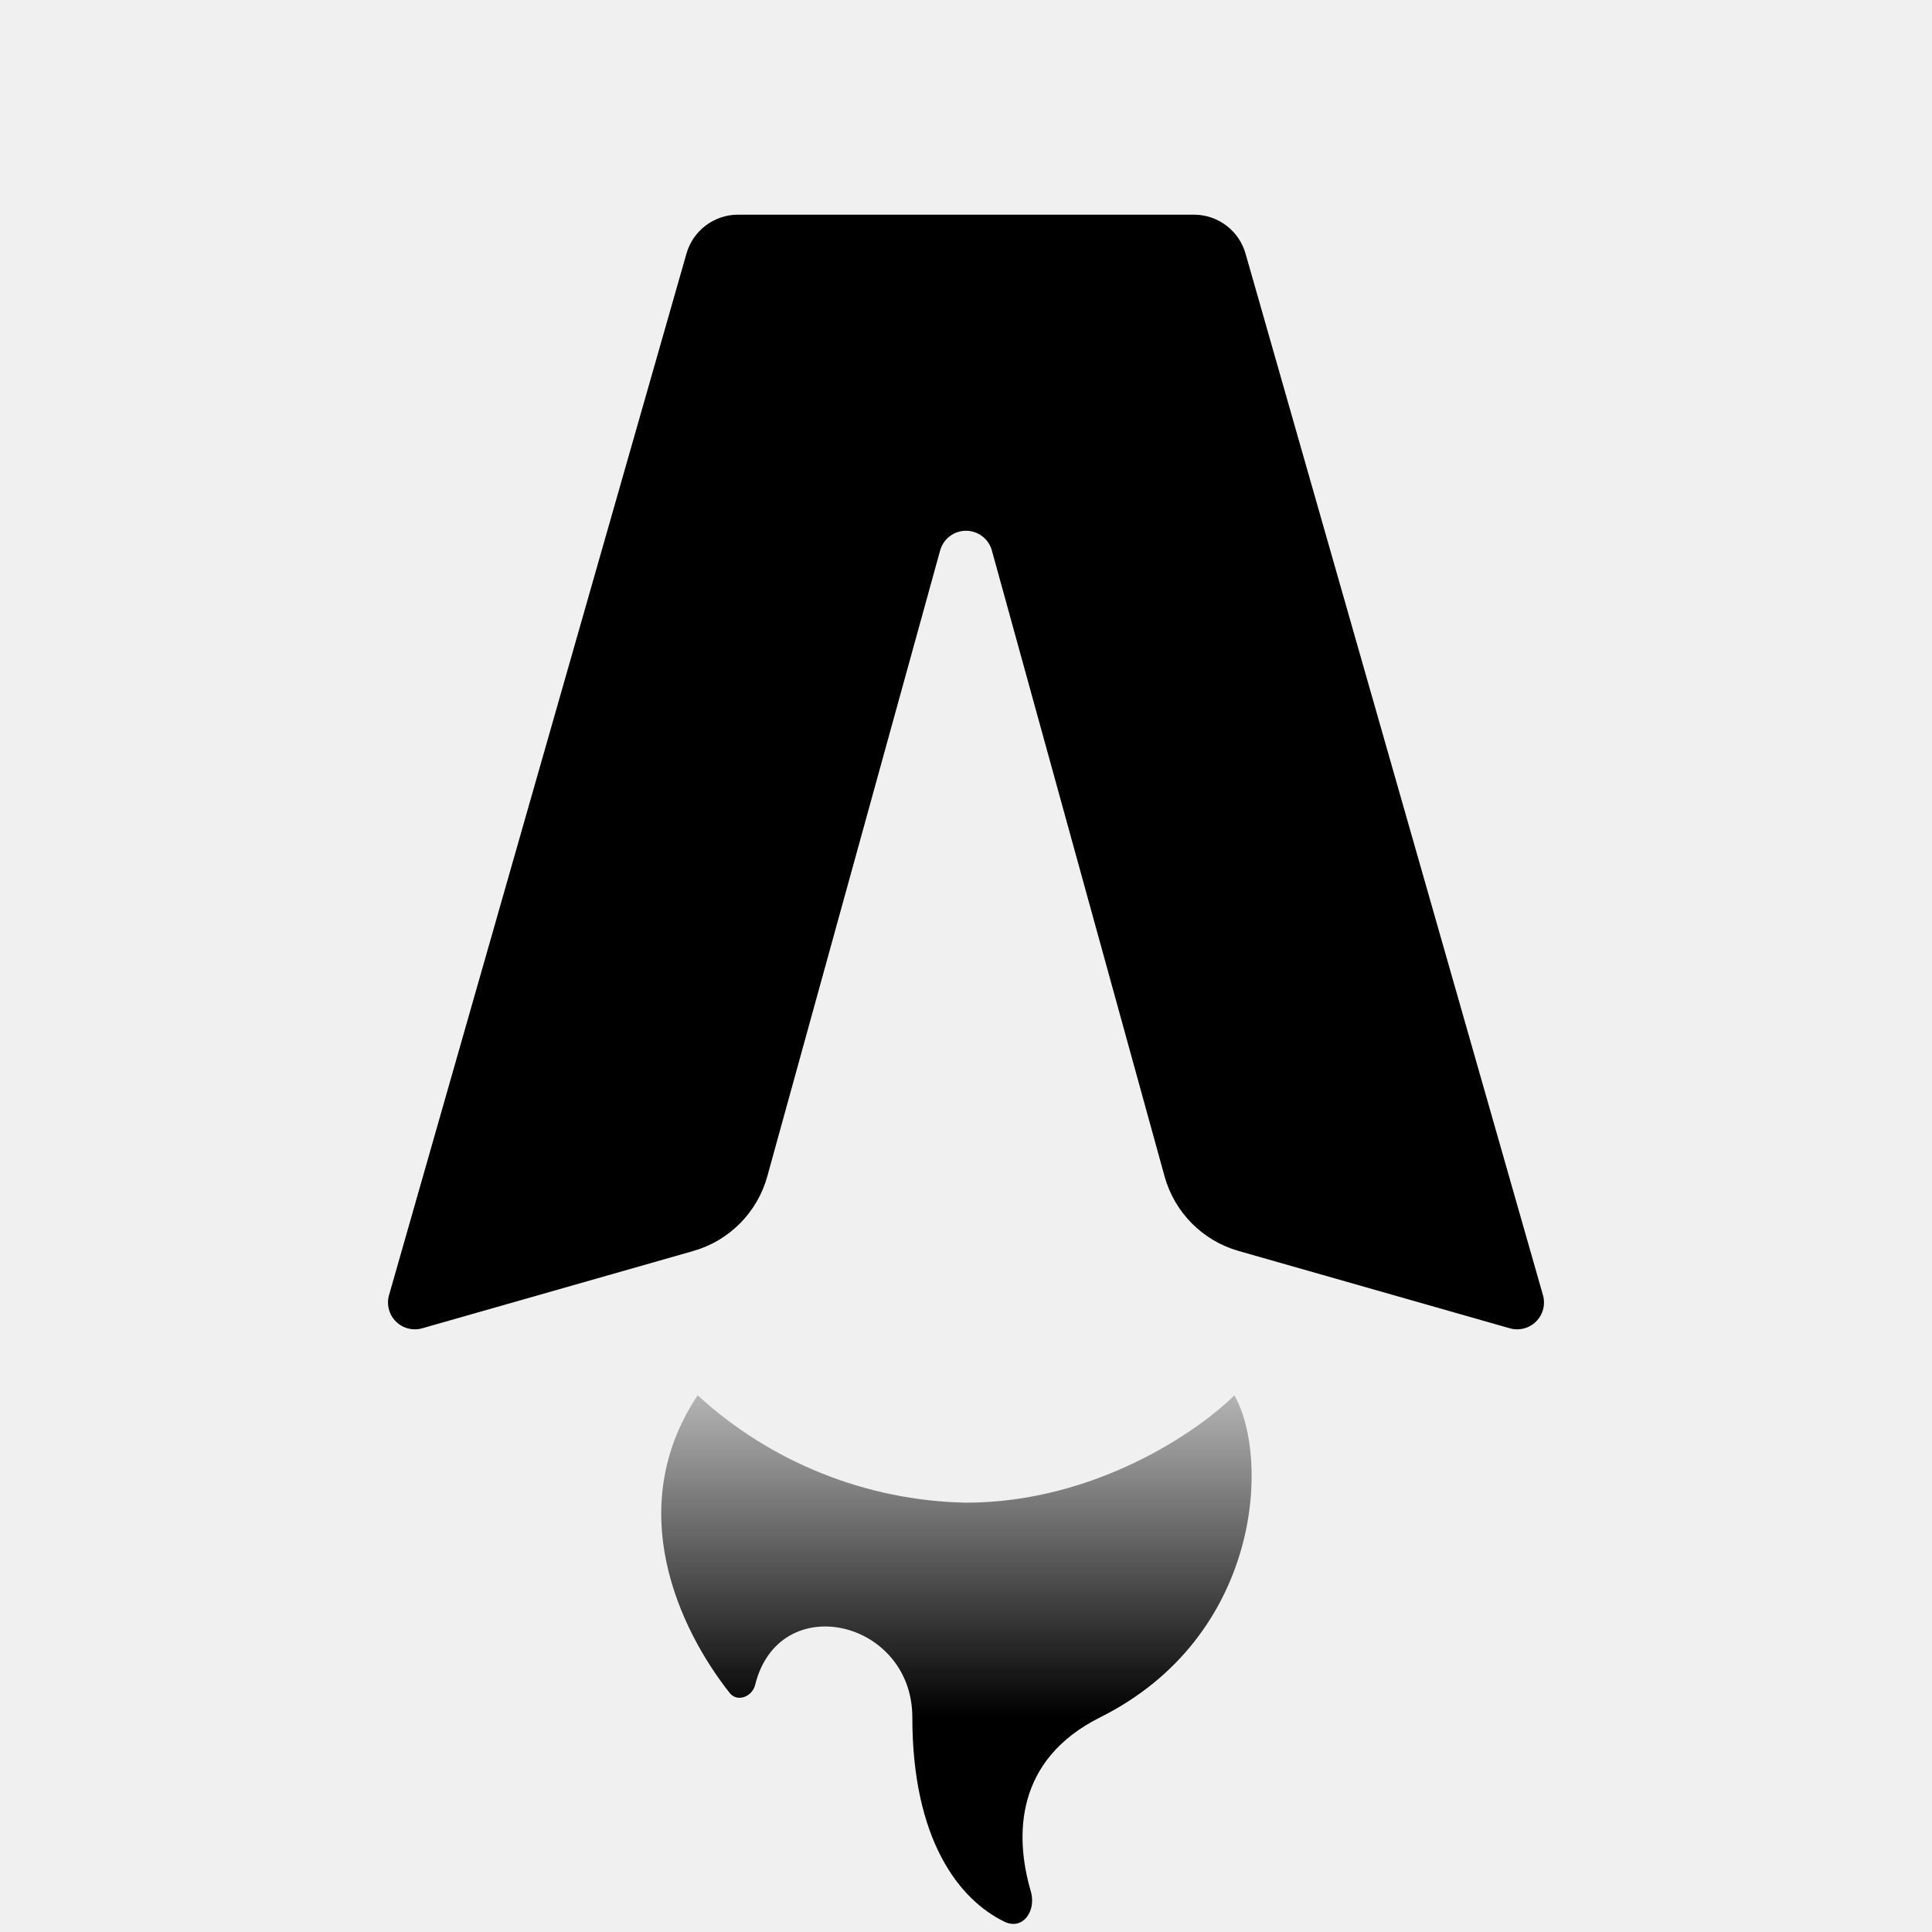
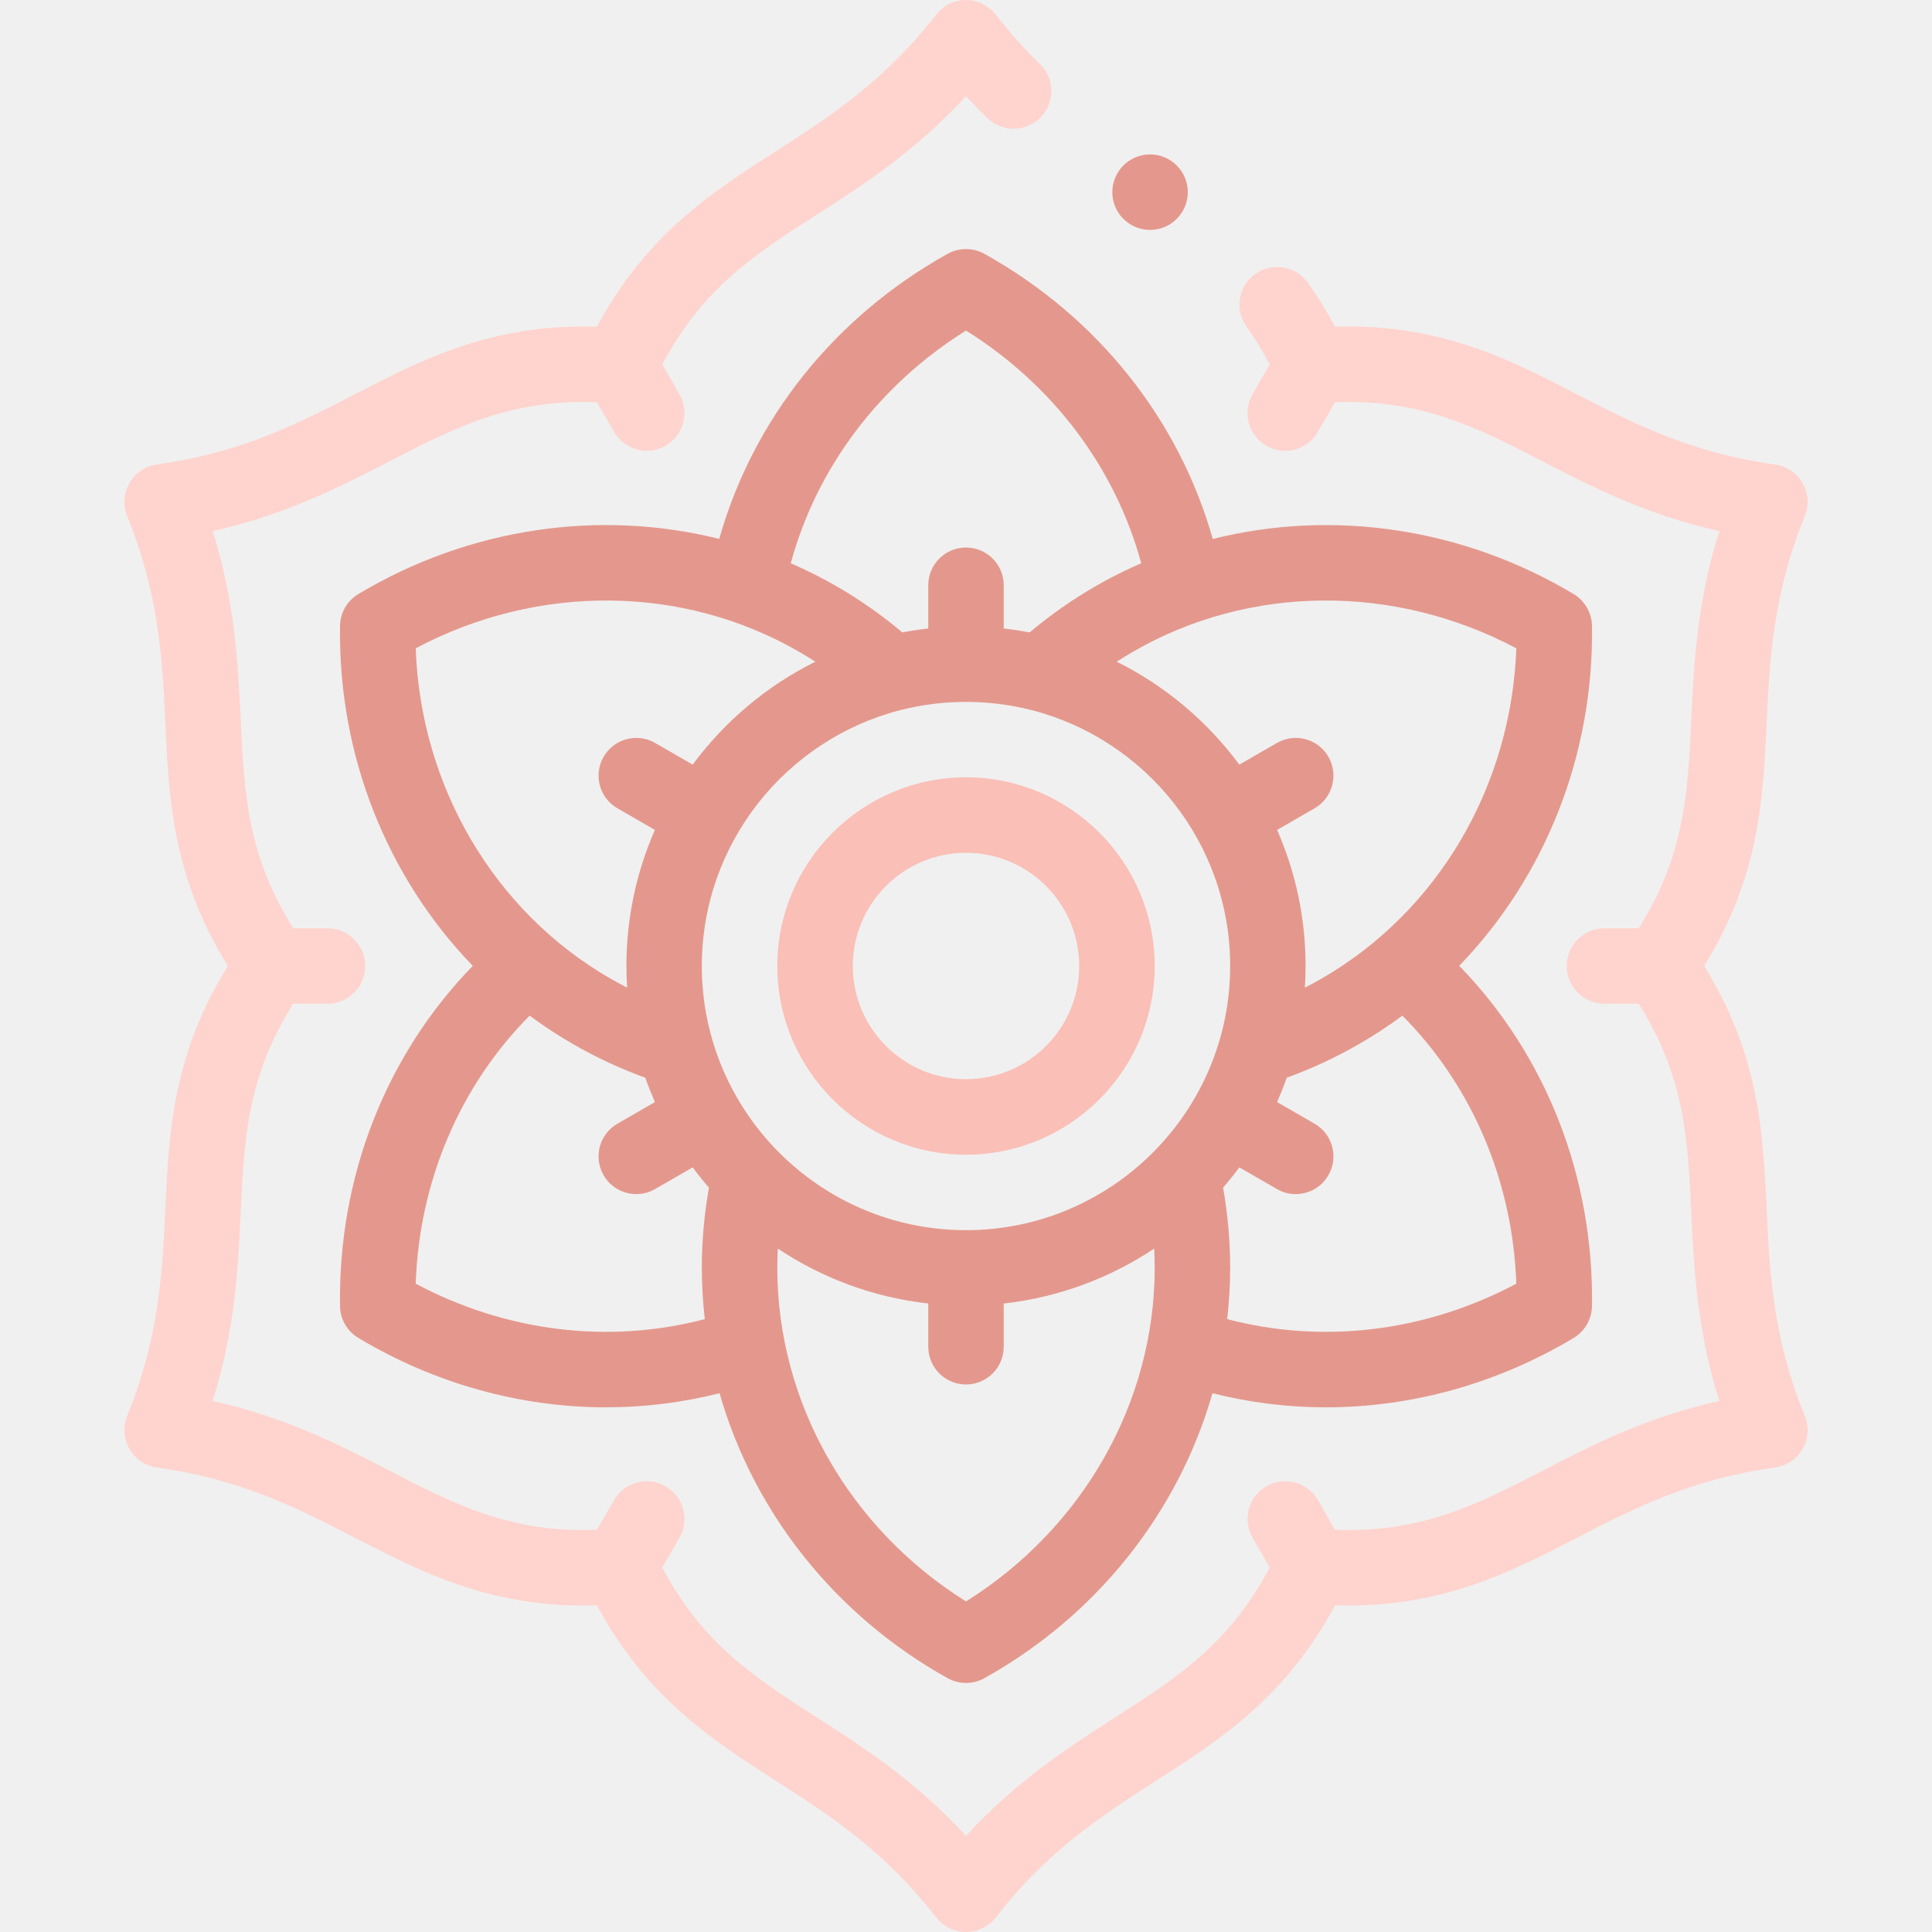
- <svg xmlns="http://www.w3.org/2000/svg" fill="none" viewBox="0 0 36 36">
-   <path fill="#000" d="M22.25 4h-8.5a1 1 0 0 0-.96.73l-5.54 19.4a.5.5 0 0 0 .62.62l5.05-1.44a2 2 0 0 0 1.38-1.4l3.22-11.66a.5.5 0 0 1 .96 0l3.22 11.67a2 2 0 0 0 1.38 1.39l5.05 1.44a.5.5 0 0 0 .62-.62l-5.54-19.4a1 1 0 0 0-.96-.73Z" />
-   <path fill="url(#gradient)" d="M18 28a7.63 7.63 0 0 1-5-2c-1.4 2.1-.35 4.35.6 5.55.14.17.41.07.47-.15.44-1.8 2.93-1.22 2.93.6 0 2.28.87 3.4 1.72 3.81.34.16.59-.2.49-.56-.31-1.05-.29-2.46 1.29-3.25 3-1.5 3.17-4.83 2.5-6-.67.67-2.6 2-5 2Z" />
+ <svg xmlns="http://www.w3.org/2000/svg" width="30" height="30" viewBox="0 0 30 30" fill="none">
+   <g clip-path="url(#clip0_51810_1471)">
+     <path d="M15 17.93C13.385 17.93 12.07 16.615 12.07 15C12.07 13.385 13.385 12.07 15 12.07C16.616 12.07 17.93 13.385 17.93 15C17.93 16.615 16.616 17.93 15 17.93ZM15 13.242C14.031 13.242 13.242 14.031 13.242 15C13.242 15.969 14.031 16.758 15 16.758C15.969 16.758 16.758 15.969 16.758 15C16.758 14.031 15.969 13.242 15 13.242Z" fill="#FABFB7" />
+     <path d="M2.567 18.769C2.622 17.594 2.679 16.383 3.538 15C2.679 13.617 2.622 12.406 2.567 11.231C2.521 10.252 2.474 9.24 1.974 8.014C1.906 7.846 1.919 7.657 2.01 7.5C2.1 7.343 2.258 7.237 2.437 7.212C3.749 7.032 4.649 6.567 5.52 6.117C6.565 5.578 7.644 5.021 9.269 5.073C10.037 3.639 11.058 2.984 12.047 2.349C12.872 1.819 13.725 1.272 14.537 0.226C14.648 0.084 14.819 0 15 0C15.181 0 15.352 0.084 15.463 0.227C15.678 0.504 15.903 0.755 16.148 0.994C16.38 1.219 16.385 1.59 16.16 1.822C15.934 2.054 15.563 2.06 15.331 1.834C15.217 1.723 15.107 1.61 15 1.493C14.209 2.354 13.404 2.871 12.68 3.335C11.735 3.941 10.911 4.471 10.284 5.66L10.55 6.121C10.712 6.401 10.616 6.76 10.336 6.921C10.243 6.975 10.143 7 10.043 7C9.841 7 9.644 6.895 9.535 6.707L9.269 6.246C7.926 6.194 7.055 6.644 6.057 7.159C5.293 7.553 4.444 7.992 3.303 8.247C3.653 9.362 3.697 10.317 3.738 11.176C3.791 12.298 3.837 13.277 4.554 14.414H5.086C5.409 14.414 5.672 14.677 5.672 15C5.672 15.324 5.409 15.586 5.086 15.586H4.553C3.837 16.723 3.791 17.702 3.738 18.824C3.698 19.683 3.653 20.638 3.303 21.753C4.444 22.008 5.293 22.447 6.057 22.841C7.055 23.357 7.926 23.806 9.269 23.754L9.535 23.293C9.697 23.013 10.055 22.917 10.336 23.079C10.616 23.241 10.712 23.599 10.55 23.879L10.284 24.34C10.911 25.529 11.735 26.059 12.68 26.665C13.404 27.13 14.209 27.646 15 28.507C15.791 27.646 16.596 27.13 17.32 26.665C18.264 26.059 19.089 25.529 19.716 24.34L19.45 23.879C19.288 23.599 19.384 23.241 19.664 23.079C19.944 22.917 20.303 23.013 20.465 23.293L20.73 23.754C22.074 23.806 22.945 23.357 23.942 22.842C24.706 22.447 25.556 22.008 26.697 21.754C26.347 20.638 26.302 19.683 26.262 18.824C26.209 17.703 26.163 16.724 25.446 15.586H24.914C24.591 15.586 24.328 15.324 24.328 15C24.328 14.677 24.591 14.414 24.914 14.414H25.446C26.163 13.277 26.209 12.298 26.262 11.177C26.302 10.317 26.347 9.362 26.697 8.247C25.556 7.992 24.706 7.553 23.942 7.159C22.945 6.644 22.074 6.194 20.73 6.246L20.464 6.707C20.356 6.895 20.159 7 19.956 7C19.857 7 19.756 6.975 19.664 6.921C19.384 6.76 19.288 6.401 19.45 6.121L19.716 5.66C19.605 5.45 19.486 5.255 19.355 5.072C19.167 4.808 19.229 4.442 19.492 4.254C19.756 4.067 20.122 4.128 20.309 4.391C20.463 4.606 20.602 4.832 20.731 5.073C22.357 5.022 23.435 5.578 24.48 6.118C25.351 6.567 26.251 7.032 27.563 7.213C27.742 7.237 27.9 7.343 27.99 7.5C28.081 7.657 28.094 7.847 28.025 8.014C27.526 9.24 27.479 10.253 27.433 11.231C27.377 12.406 27.32 13.618 26.462 15C27.32 16.383 27.377 17.594 27.433 18.769C27.478 19.748 27.526 20.76 28.025 21.986C28.094 22.154 28.081 22.343 27.99 22.5C27.9 22.657 27.742 22.763 27.563 22.788C26.251 22.968 25.351 23.433 24.48 23.883C23.435 24.422 22.357 24.979 20.731 24.927C19.963 26.361 18.942 27.017 17.952 27.652C17.128 28.181 16.275 28.728 15.463 29.774C15.352 29.917 15.181 30 15 30C14.819 30 14.648 29.917 14.537 29.774C13.725 28.728 12.872 28.181 12.047 27.652C11.058 27.017 10.037 26.361 9.269 24.927C7.643 24.979 6.565 24.422 5.52 23.883C4.649 23.433 3.749 22.968 2.437 22.788C2.258 22.763 2.1 22.657 2.01 22.5C1.919 22.343 1.906 22.154 1.974 21.986C2.474 20.76 2.521 19.748 2.567 18.769Z" fill="#FFD4CE" />
+     <path d="M24.435 9.224C24.609 9.328 24.716 9.515 24.72 9.717C24.751 11.727 23.989 13.621 22.659 14.997C24.007 16.383 24.751 18.275 24.72 20.283C24.716 20.485 24.609 20.672 24.435 20.776C23.243 21.489 21.915 21.853 20.588 21.853C19.997 21.853 19.405 21.78 18.827 21.634C18.3 23.475 17.041 25.081 15.285 26.059C15.196 26.108 15.098 26.133 15 26.133C14.902 26.133 14.804 26.108 14.715 26.059C12.959 25.081 11.7 23.475 11.173 21.634C10.595 21.78 10.003 21.853 9.412 21.853C8.086 21.853 6.757 21.489 5.565 20.776C5.391 20.672 5.283 20.485 5.28 20.283C5.249 18.275 5.993 16.383 7.341 14.998C6.01 13.621 5.249 11.727 5.28 9.717C5.283 9.515 5.391 9.328 5.565 9.224C7.29 8.192 9.311 7.904 11.168 8.368C11.694 6.508 12.96 4.918 14.715 3.941C14.892 3.843 15.108 3.843 15.285 3.941C17.04 4.918 18.305 6.508 18.832 8.369C20.689 7.904 22.71 8.192 24.435 9.224ZM17.595 10.119C17.508 10.169 17.424 10.221 17.34 10.275C18.095 10.65 18.747 11.201 19.244 11.873L19.827 11.537C20.107 11.375 20.466 11.471 20.628 11.751C20.789 12.031 20.693 12.39 20.413 12.551L19.831 12.887C20.115 13.535 20.273 14.249 20.273 15C20.273 15.113 20.269 15.225 20.262 15.336C20.351 15.29 20.438 15.243 20.524 15.194C22.332 14.15 23.469 12.207 23.545 10.067C21.654 9.063 19.403 9.075 17.595 10.119ZM16.003 11.023C15.682 10.942 15.346 10.899 15 10.899C14.654 10.899 14.318 10.942 13.996 11.023C13.989 11.025 13.982 11.027 13.975 11.028C12.208 11.485 10.898 13.092 10.898 15C10.898 17.262 12.738 19.102 15 19.102C17.262 19.102 19.102 17.262 19.102 15C19.102 13.092 17.792 11.485 16.025 11.028C16.018 11.027 16.011 11.025 16.003 11.023ZM23.545 19.933C23.49 18.343 22.86 16.862 21.776 15.771C21.564 15.928 21.342 16.075 21.11 16.208C20.75 16.417 20.37 16.593 19.98 16.735C19.935 16.863 19.885 16.989 19.831 17.113L20.413 17.449C20.693 17.61 20.789 17.969 20.627 18.249C20.519 18.437 20.322 18.542 20.119 18.542C20.02 18.542 19.919 18.517 19.827 18.463L19.244 18.127C19.164 18.235 19.08 18.34 18.992 18.442C19.064 18.852 19.102 19.27 19.102 19.688C19.102 19.955 19.085 20.22 19.056 20.483C20.543 20.875 22.14 20.681 23.545 19.933ZM15 24.867C16.815 23.731 17.93 21.775 17.93 19.688C17.93 19.588 17.927 19.488 17.922 19.388C17.238 19.844 16.443 20.145 15.586 20.241V20.912C15.586 21.236 15.324 21.498 15 21.498C14.676 21.498 14.414 21.236 14.414 20.912V20.241C13.557 20.145 12.762 19.844 12.078 19.388C12.073 19.488 12.07 19.587 12.07 19.688C12.07 21.775 13.185 23.731 15 24.867ZM10.944 20.483C10.914 20.22 10.898 19.955 10.898 19.688C10.898 19.27 10.936 18.852 11.008 18.442C10.92 18.34 10.836 18.235 10.756 18.127L10.173 18.463C10.081 18.517 9.98 18.542 9.881 18.542C9.678 18.542 9.481 18.437 9.373 18.249C9.211 17.969 9.307 17.61 9.587 17.449L10.169 17.113C10.115 16.989 10.065 16.863 10.02 16.735C9.63 16.593 9.25 16.417 8.89 16.208C8.658 16.075 8.436 15.928 8.224 15.771C7.14 16.862 6.51 18.343 6.455 19.933C7.86 20.681 9.457 20.875 10.944 20.483ZM6.455 10.067C6.531 12.207 7.668 14.15 9.476 15.194C9.562 15.243 9.649 15.29 9.738 15.336C9.731 15.225 9.727 15.113 9.727 15C9.727 14.249 9.885 13.535 10.169 12.887L9.587 12.551C9.307 12.39 9.211 12.031 9.373 11.751C9.534 11.471 9.893 11.375 10.173 11.537L10.756 11.873C11.253 11.201 11.905 10.65 12.66 10.275C12.576 10.221 12.492 10.169 12.405 10.119C10.597 9.075 8.346 9.063 6.455 10.067ZM15 5.133C13.65 5.976 12.683 7.262 12.279 8.746C12.522 8.852 12.76 8.97 12.991 9.104C13.352 9.312 13.694 9.553 14.012 9.82C14.144 9.795 14.278 9.774 14.414 9.759V9.088C14.414 8.764 14.676 8.502 15 8.502C15.324 8.502 15.586 8.764 15.586 9.088V9.759C15.722 9.774 15.855 9.795 15.988 9.82C16.306 9.553 16.648 9.312 17.009 9.104C17.24 8.97 17.478 8.852 17.721 8.746C17.317 7.262 16.35 5.976 15 5.133Z" fill="#E4988D" />
+     <path d="M17.858 3.57C17.534 3.57 17.272 3.308 17.272 2.984C17.272 2.661 17.534 2.398 17.858 2.398H17.858C18.182 2.398 18.444 2.661 18.444 2.984C18.444 3.308 18.181 3.57 17.858 3.57Z" fill="#E4988D" />
+   </g>
  <defs>
-     <linearGradient id="gradient" x1="16" x2="16" y1="32" y2="24" gradientUnits="userSpaceOnUse">
-       <stop stop-color="#000" />
-       <stop offset="1" stop-color="#000" stop-opacity="0" />
-     </linearGradient>
+     <clipPath id="clip0_51810_1471">
+       <rect width="30" height="30" fill="white" transform="matrix(-1 0 0 1 30 0)" />
+     </clipPath>
  </defs>
-   <style>
-     @media (prefers-color-scheme:dark){:root{filter:invert(100%)}}
-   </style>
</svg>
